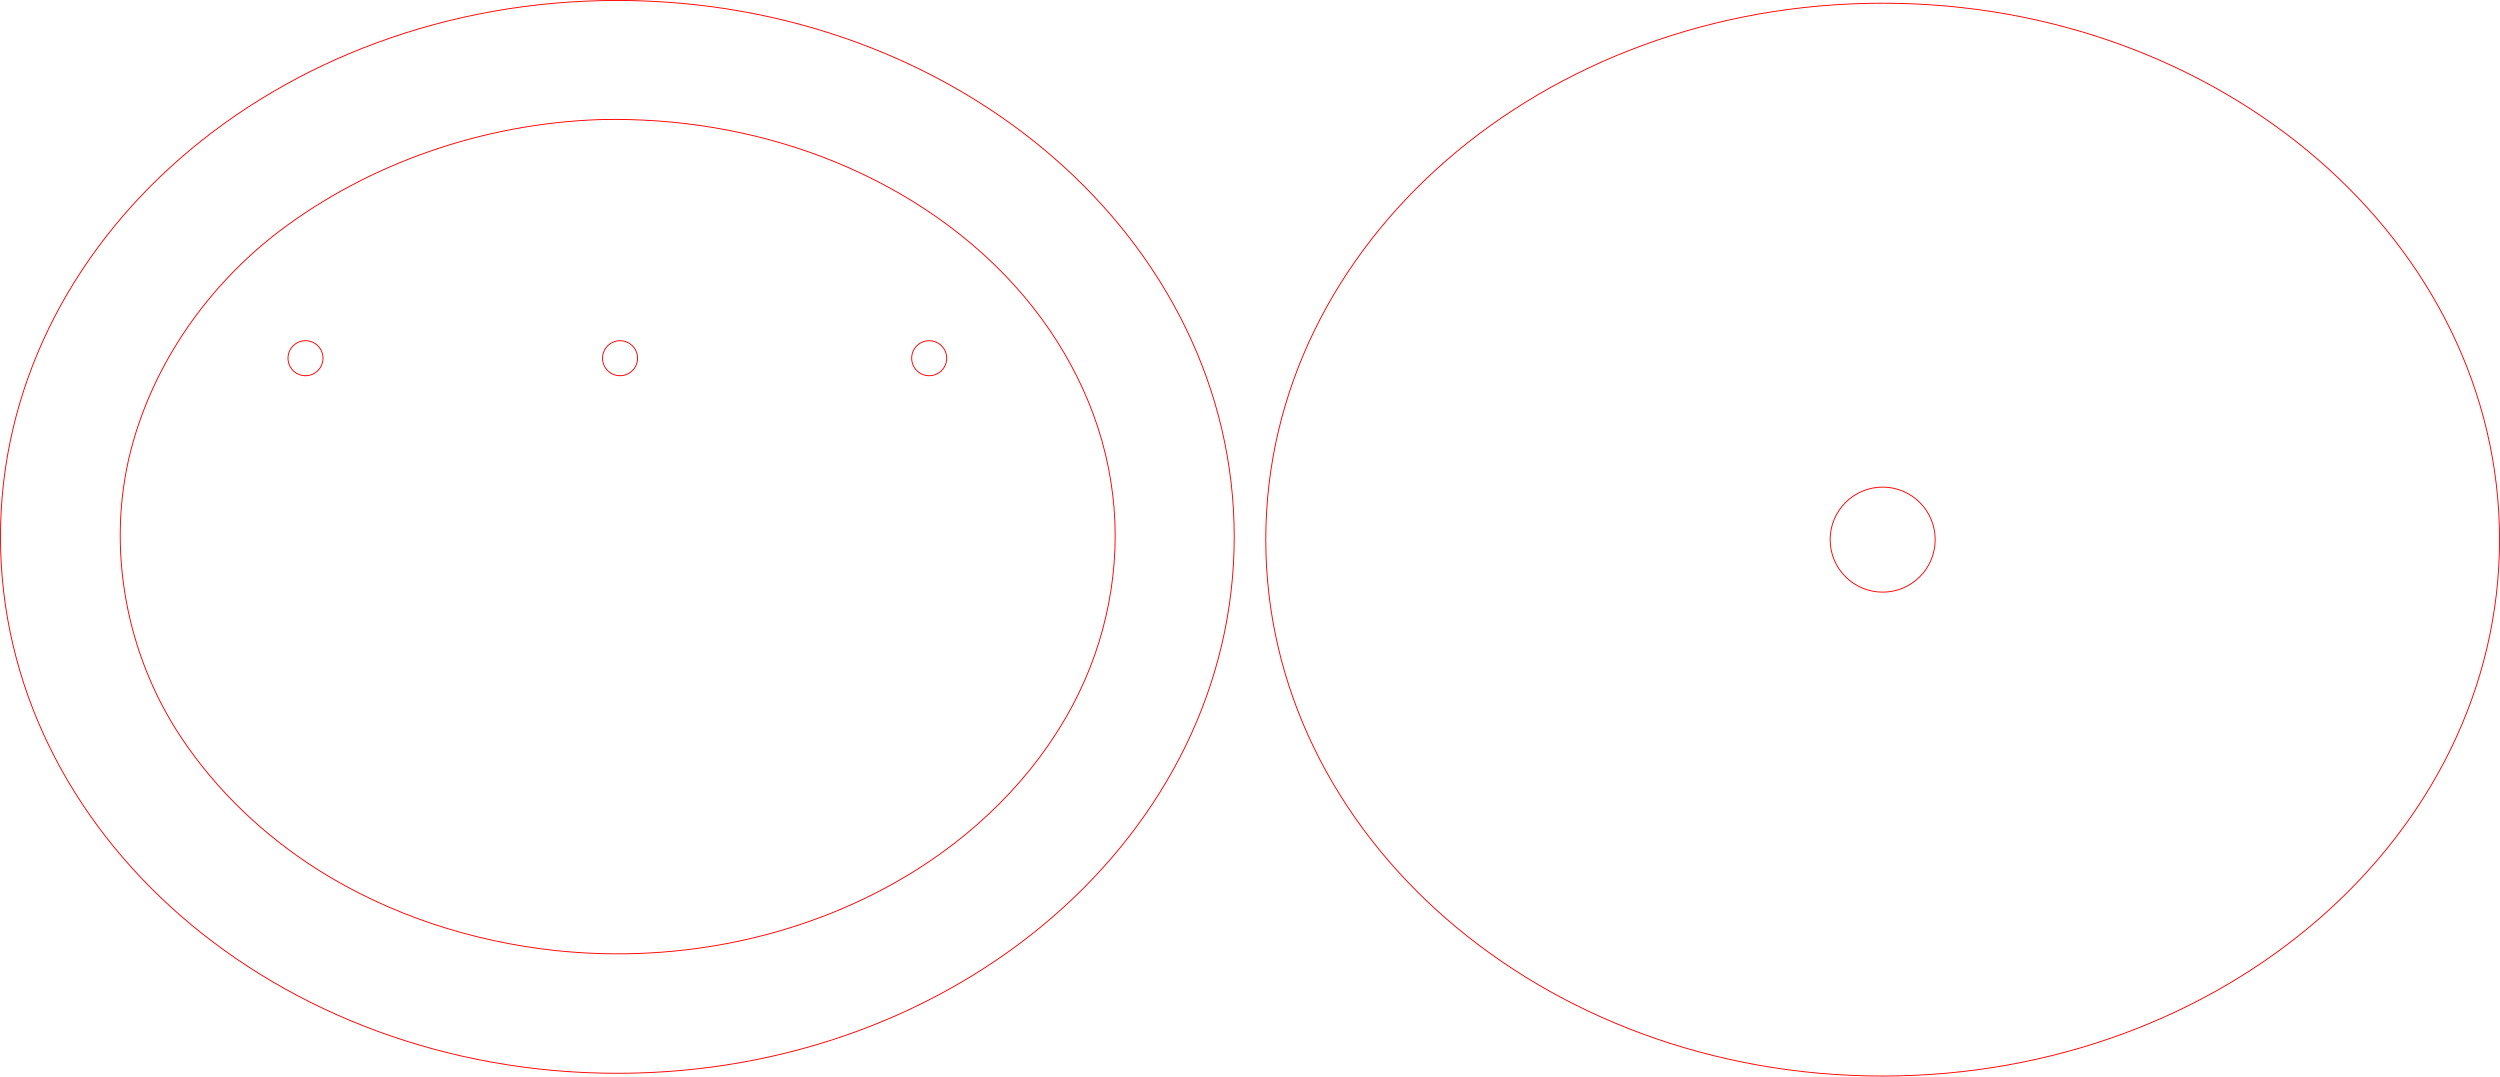
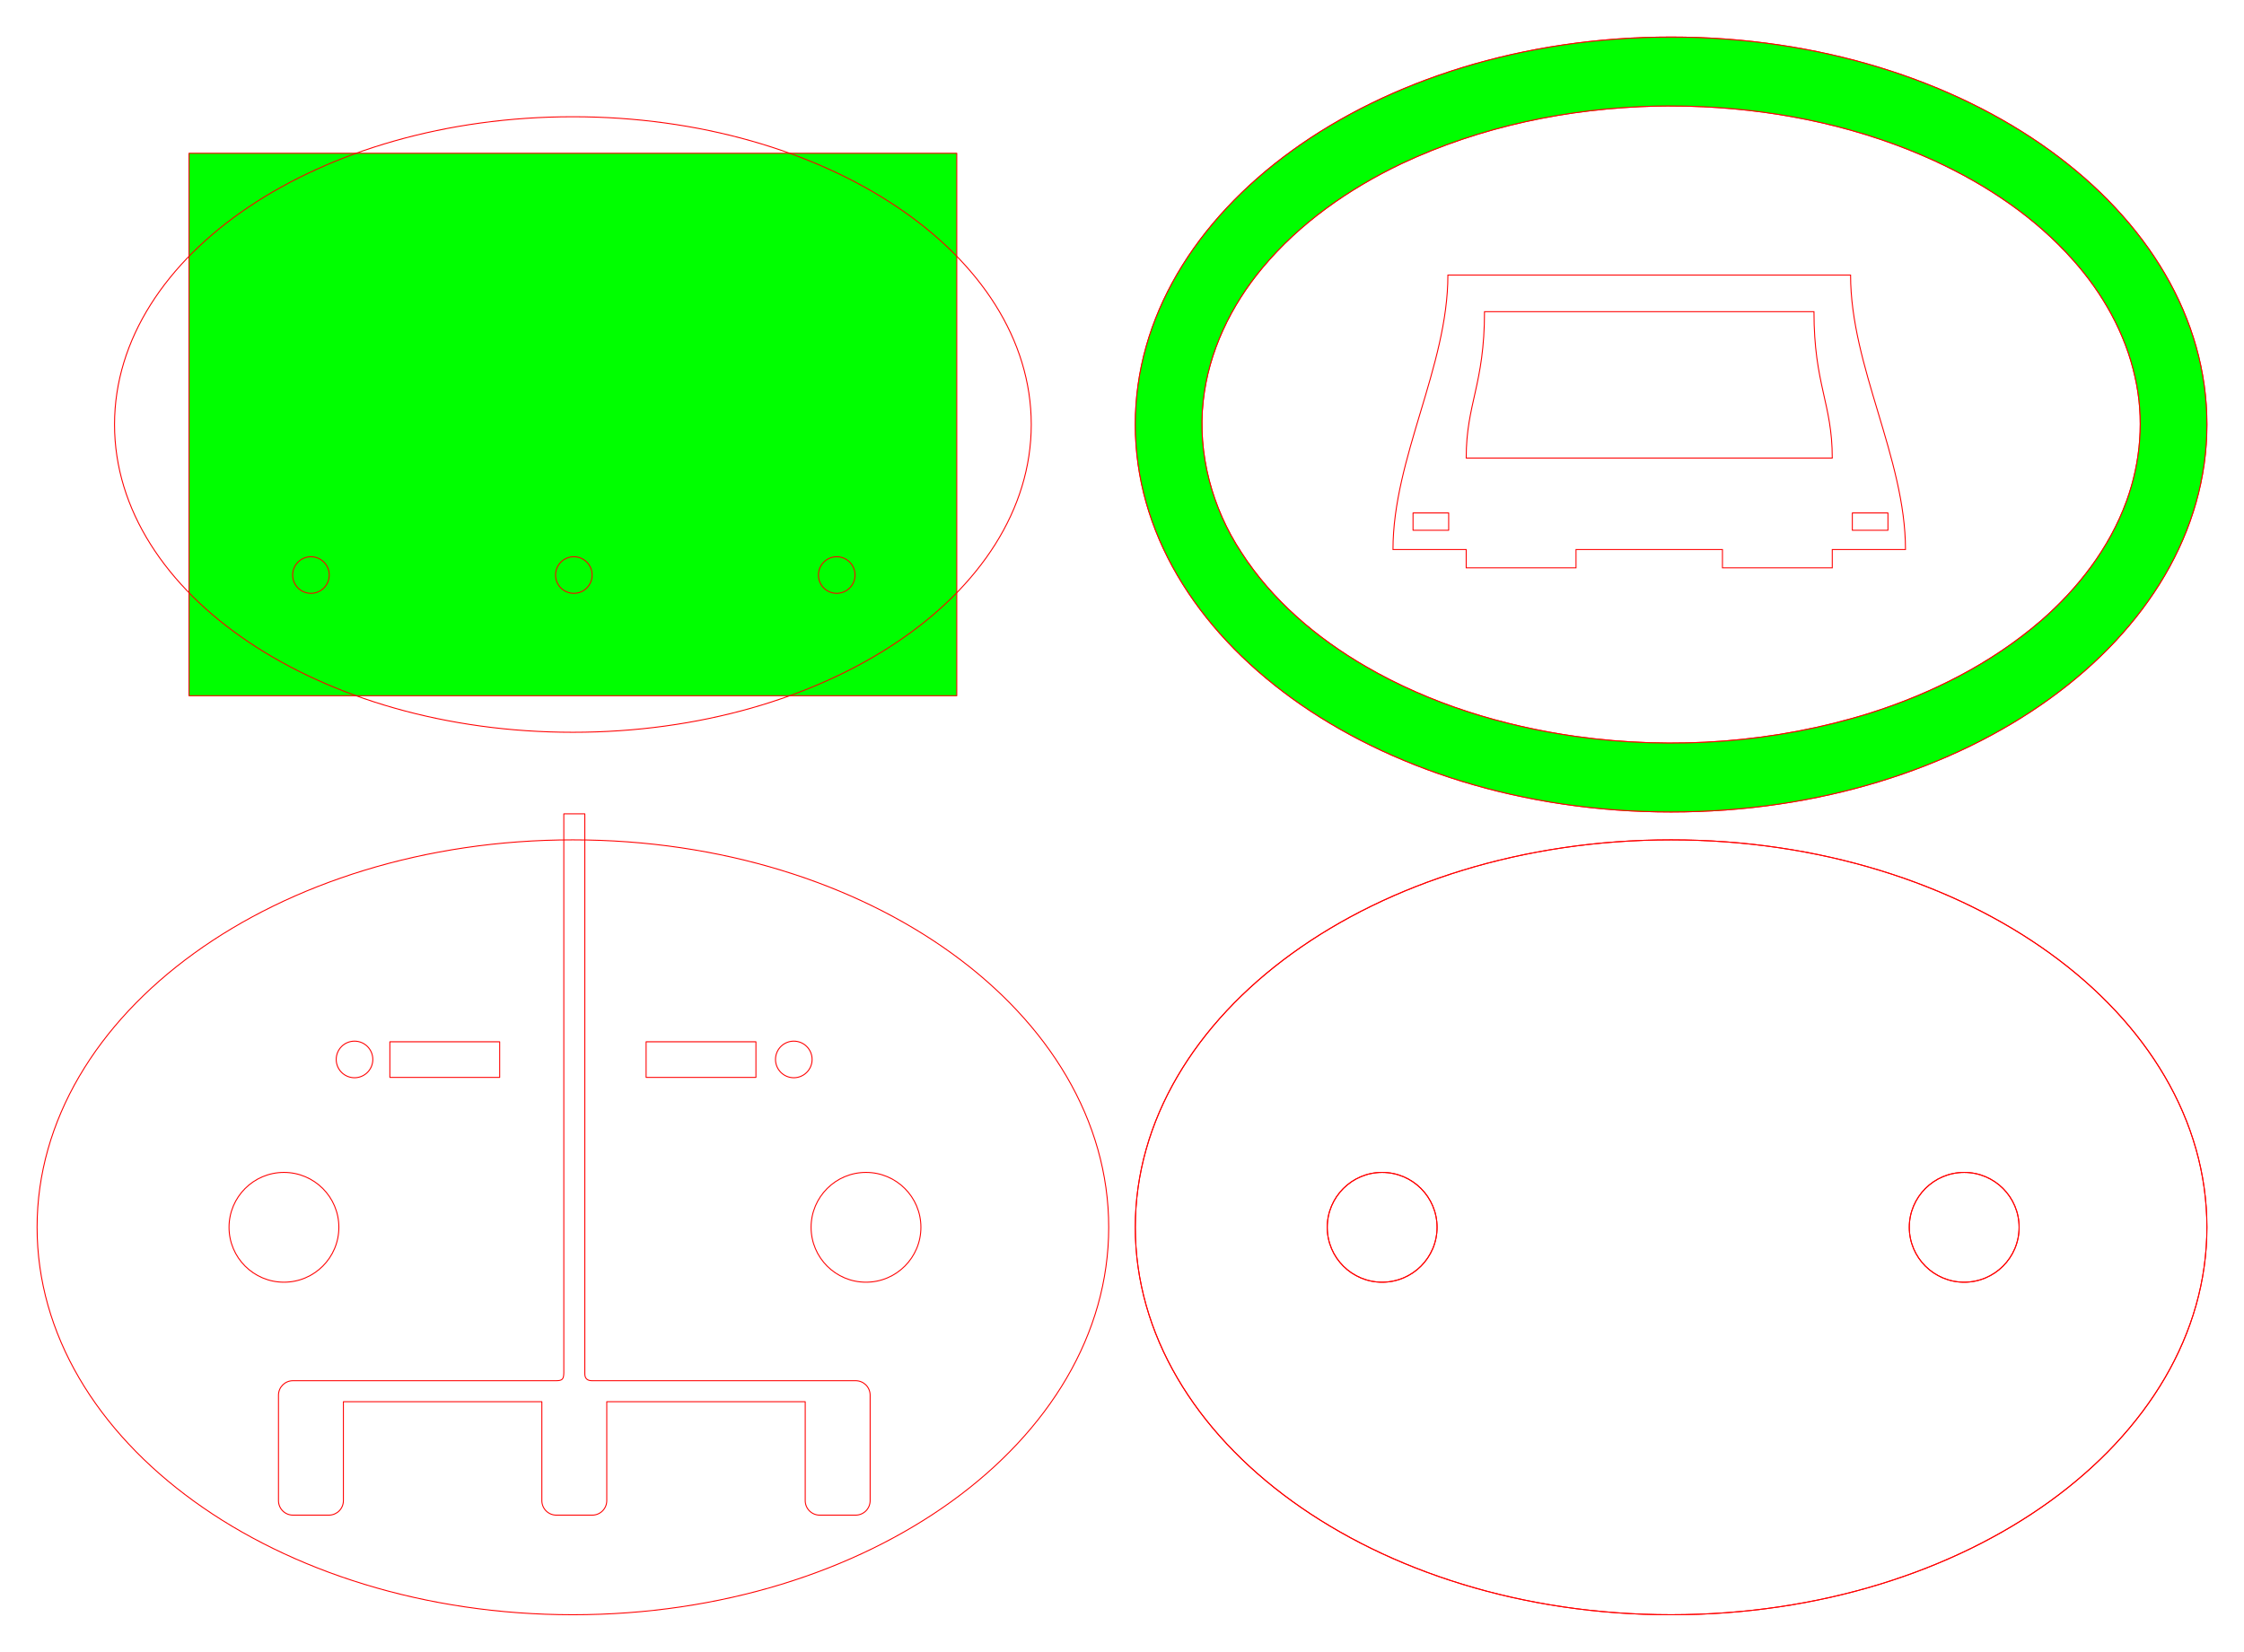
- <svg xmlns="http://www.w3.org/2000/svg" width="714.095mm" height="307.492mm" viewBox="0 0 714.095 307.492" version="1.1" id="svg2256">
+ <svg xmlns="http://www.w3.org/2000/svg" width="613mm" height="451.364mm" viewBox="0 0 613 451.364" version="1.1" id="svg2256">
  <defs id="defs2253" />
-   <g id="layer1" transform="translate(-334.1644,287.2932)">
-     <g id="g1501" transform="matrix(1.532213,0,0,1.532213,-353.6617,-221.8621)" style="stroke-width:0.653">
-       <ellipse style="fill:none;stroke:#ff0000;stroke-width:0.173" id="circle830" cx="563.997" cy="57.383" rx="115" ry="100" />
-       <path id="ellipse914" style="fill:none;stroke:#ff0000;stroke-width:0.173" d="m 560.213,-20.391 c -21.237,0.849 -42.312,7.979 -59.296,20.836 C 487.674,10.574 477.539,24.977 473.319,41.172 c -4.685,18.179 -0.959,38.195 9.463,53.745 6.582,9.847 15.378,18.167 25.361,24.503 13.363,8.432 28.779,13.42 44.459,15.093 23.187,2.446 47.291,-2.584 67.096,-15.017 12.8,-8.052 23.751,-19.381 30.362,-33.058 5.886,-12.133 8.085,-26.068 5.934,-39.406 -2.121,-13.6 -8.719,-26.288 -17.9,-36.455 -9.821,-10.892 -22.516,-18.995 -36.195,-24.154 -12.962,-4.87 -26.873,-7.117 -40.706,-6.843 -0.327,0.01 -0.654,0.02 -0.981,0.03 z" />
+   <g id="layer1" transform="translate(-259.8933,-37.89706)">
+     <ellipse style="fill:none;fill-rule:evenodd;stroke:#ff0000;stroke-width:0.265;stroke-linecap:round;stroke-linejoin:round" id="ellipse518" cx="416.393" cy="373.261" rx="146.368" ry="105.868" />
+     <rect style="fill:none;fill-rule:evenodd;stroke:#ff0000;stroke-width:0.265;stroke-linecap:round;stroke-linejoin:round" id="rect544" width="30" height="9.735" x="366.393" y="322.565" />
+     <rect style="fill:none;fill-rule:evenodd;stroke:#ff0000;stroke-width:0.265;stroke-linecap:round;stroke-linejoin:round" id="rect626" width="30" height="9.735" x="436.393" y="322.565" />
+     <circle style="fill:none;stroke:#ff0000;stroke-width:0.265" id="circle635" cx="476.738" cy="327.393" r="5" />
+     <g id="g654" transform="translate(5.2e-6,241.2831)">
+       <ellipse style="fill:none;stroke:#ff0000;stroke-width:0.265" id="ellipse1174" cx="496.461" cy="131.978" rx="15" ry="15" />
+       <ellipse style="fill:none;stroke:#ff0000;stroke-width:0.265" id="ellipse648" cx="337.461" cy="131.978" rx="15" ry="15" />
    </g>
-     <ellipse style="fill:none;stroke:#ff0000;stroke-width:0.265" id="circle830-8" cx="871.923" cy="-133.155" rx="176.204" ry="153.221" />
-     <ellipse style="fill:none;stroke:#ff0000;stroke-width:0.265" id="ellipse1174" cx="871.923" cy="-133.155" rx="15" ry="15" />
-     <g id="g1928" transform="translate(2.370819)">
-       <circle style="fill:none;stroke:#ff0000;stroke-width:0.265" id="path1808" cx="419.057" cy="-184.974" r="5" />
-       <circle style="fill:none;stroke:#ff0000;stroke-width:0.265" id="path1808-4" cx="508.901" cy="-184.974" r="5" />
-       <circle style="fill:none;stroke:#ff0000;stroke-width:0.265" id="path1808-45" cx="597.203" cy="-184.974" r="5" />
+     <path id="rect2460" style="fill:none;fill-rule:evenodd;stroke:#ff0000;stroke-width:1;stroke-linecap:round;stroke-linejoin:round" d="m 582.117,840.498 v 577.323 c -0.135,6.449 -1.411,8.038 -7.693,8.116 H 339.57 319.986 302.506 c -8.301,0 -14.984,6.681 -14.984,14.982 v 108.877 c 0,8.301 6.683,14.982 14.984,14.982 h 37.064 c 8.301,0 14.982,-6.681 14.982,-14.982 v -102.182 h 204.887 v 102.182 c 0,8.301 6.683,14.982 14.984,14.982 h 37.064 c 8.301,0 14.984,-6.681 14.984,-14.982 v -102.182 h 204.887 v 102.182 c -10e-6,8.301 6.682,14.982 14.982,14.982 h 37.064 c 8.301,0 14.984,-6.681 14.984,-14.982 v -108.877 c 0,-8.301 -6.683,-14.982 -14.984,-14.982 H 858.434 846.342 611.488 c -5.211,0.081 -7.888,-2.296 -7.693,-7.804 V 840.498 Z" transform="matrix(0.2645833,0,0,0.2645833,259.8933,37.89706)" />
+     <rect style="fill:#00ff00;fill-rule:evenodd;stroke:#ff0000;stroke-width:0.265;stroke-linecap:round;stroke-linejoin:round" id="rect37" width="209.735" height="148.235" x="-521.261" y="-228.015" transform="scale(-1)" />
+     <circle style="fill:none;stroke:#ff0000;stroke-width:0.265" id="path1808" cx="344.834" cy="195.026" r="5" />
+     <circle style="fill:none;stroke:#ff0000;stroke-width:0.265" id="path1808-4" cx="416.65" cy="195.026" r="5" />
+     <circle style="fill:none;stroke:#ff0000;stroke-width:0.265" id="path1808-45" cx="488.466" cy="195.026" r="5" />
+     <ellipse style="fill:none;fill-rule:evenodd;stroke:#ff0000;stroke-width:0.265;stroke-linecap:round;stroke-linejoin:round" id="path141" cx="416.393" cy="153.897" rx="125.212" ry="84.098" />
+     <path id="path310" style="fill:#00ff00;fill-rule:evenodd;stroke:#ff0000;stroke-width:0.265;stroke-linecap:round;stroke-linejoin:round" d="M 716.393,48.029 A 146.368,105.868 0 0 0 570.026,153.897 146.368,105.868 0 0 0 716.393,259.765 146.368,105.868 0 0 0 862.761,153.897 146.368,105.868 0 0 0 716.393,48.029 Z m -0.924,18.82 c 3.264,-0.011 6.527,0.071 9.787,0.215 21.754,1.044 43.459,5.734 63.29,14.852 14.092,6.52 27.314,15.353 37.657,27.028 8.106,9.075 14.293,20.035 16.928,31.97 2.557,11.237 1.611,23.167 -2.34,33.967 -4.645,12.745 -13.177,23.789 -23.351,32.636 -13.546,11.691 -29.83,19.897 -46.823,25.285 -25.805,8.048 -53.408,10.063 -80.159,6.345 -20.101,-2.85 -39.916,-8.897 -57.521,-19.137 -13.391,-7.777 -25.575,-18.113 -33.997,-31.22 -7.948,-12.093 -11.969,-26.907 -10.362,-41.355 1.451,-13.4 7.547,-26.017 16.127,-36.303 10.239,-12.29 23.63,-21.639 37.995,-28.502 21.673,-10.216 45.614,-15.157 69.505,-15.738 1.087,-0.026 2.175,-0.04 3.263,-0.043 z" />
+     <g id="g2600" transform="translate(7.214655)">
+       <ellipse style="fill:none;fill-rule:evenodd;stroke:#ff0000;stroke-width:0.265;stroke-linecap:round;stroke-linejoin:round" id="ellipse2317" cx="709.179" cy="373.261" rx="146.368" ry="105.868" />
+       <g id="g2331" transform="translate(292.7853,241.2831)">
+         <ellipse style="fill:none;stroke:#ff0000;stroke-width:0.265" id="ellipse2327" cx="496.461" cy="131.978" rx="15" ry="15" />
+         <ellipse style="fill:none;stroke:#ff0000;stroke-width:0.265" id="ellipse2329" cx="337.461" cy="131.978" rx="15" ry="15" />
+       </g>
    </g>
+     <path id="path2602" style="fill:#00ff00;fill-rule:evenodd;stroke:#ff0000;stroke-width:0.265;stroke-linecap:round;stroke-linejoin:round" d="M 716.393,48.029 A 146.368,105.868 0 0 0 570.026,153.897 146.368,105.868 0 0 0 716.393,259.765 146.368,105.868 0 0 0 862.761,153.897 146.368,105.868 0 0 0 716.393,48.029 Z m -0.924,18.82 c 3.264,-0.011 6.527,0.071 9.787,0.215 21.754,1.044 43.459,5.734 63.29,14.852 14.092,6.52 27.314,15.353 37.657,27.028 8.106,9.075 14.293,20.035 16.928,31.97 2.557,11.237 1.611,23.167 -2.34,33.967 -4.645,12.745 -13.177,23.789 -23.351,32.636 -13.546,11.691 -29.83,19.897 -46.823,25.285 -25.805,8.048 -53.408,10.063 -80.159,6.345 -20.101,-2.85 -39.916,-8.897 -57.521,-19.137 -13.391,-7.777 -25.575,-18.113 -33.997,-31.22 -7.948,-12.093 -11.969,-26.907 -10.362,-41.355 1.451,-13.4 7.547,-26.017 16.127,-36.303 10.239,-12.29 23.63,-21.639 37.995,-28.502 21.673,-10.216 45.614,-15.157 69.505,-15.738 1.087,-0.026 2.175,-0.04 3.263,-0.043 z" />
+     <g id="g2614" transform="translate(7.214655)">
+       <ellipse style="fill:none;fill-rule:evenodd;stroke:#ff0000;stroke-width:0.265;stroke-linecap:round;stroke-linejoin:round" id="ellipse2606" cx="709.179" cy="373.261" rx="146.368" ry="105.868" />
+       <g id="g2612" transform="translate(292.7853,241.2831)">
+         <ellipse style="fill:none;stroke:#ff0000;stroke-width:0.265" id="ellipse2608" cx="496.461" cy="131.978" rx="15" ry="15" />
+         <ellipse style="fill:none;stroke:#ff0000;stroke-width:0.265" id="ellipse2610" cx="337.461" cy="131.978" rx="15" ry="15" />
+       </g>
+     </g>
+     <g id="g3636" transform="translate(294.0267,-129.5039)">
+       <path id="path946" style="fill:none;stroke:#ff0000;stroke-width:0.265px;stroke-linecap:butt;stroke-linejoin:miter;stroke-opacity:1" d="m 361.393,242.565 c 0,25 -15,50 -15,75 h 20 v 5 h 30 v -5 h 40 v 5 h 30 v -5 h 20 c 0,-25 -15,-50 -15,-75 z m 10,10 h 90 c 0,20 5,25 5,40 H 366.393 c 0,-15 5,-20 5,-40 z" />
+       <rect style="fill:none;fill-rule:evenodd;stroke:#ff0000;stroke-width:0.265;stroke-linecap:round;stroke-linejoin:round" id="rect3410" width="9.735" height="4.736" x="351.87" y="307.565" />
+       <rect style="fill:none;fill-rule:evenodd;stroke:#ff0000;stroke-width:0.265;stroke-linecap:round;stroke-linejoin:round" id="rect3412" width="9.735" height="4.736" x="471.87" y="307.565" />
+     </g>
+     <circle style="fill:none;stroke:#ff0000;stroke-width:0.265" id="circle3631" cx="356.738" cy="327.393" r="5" />
  </g>
</svg>
